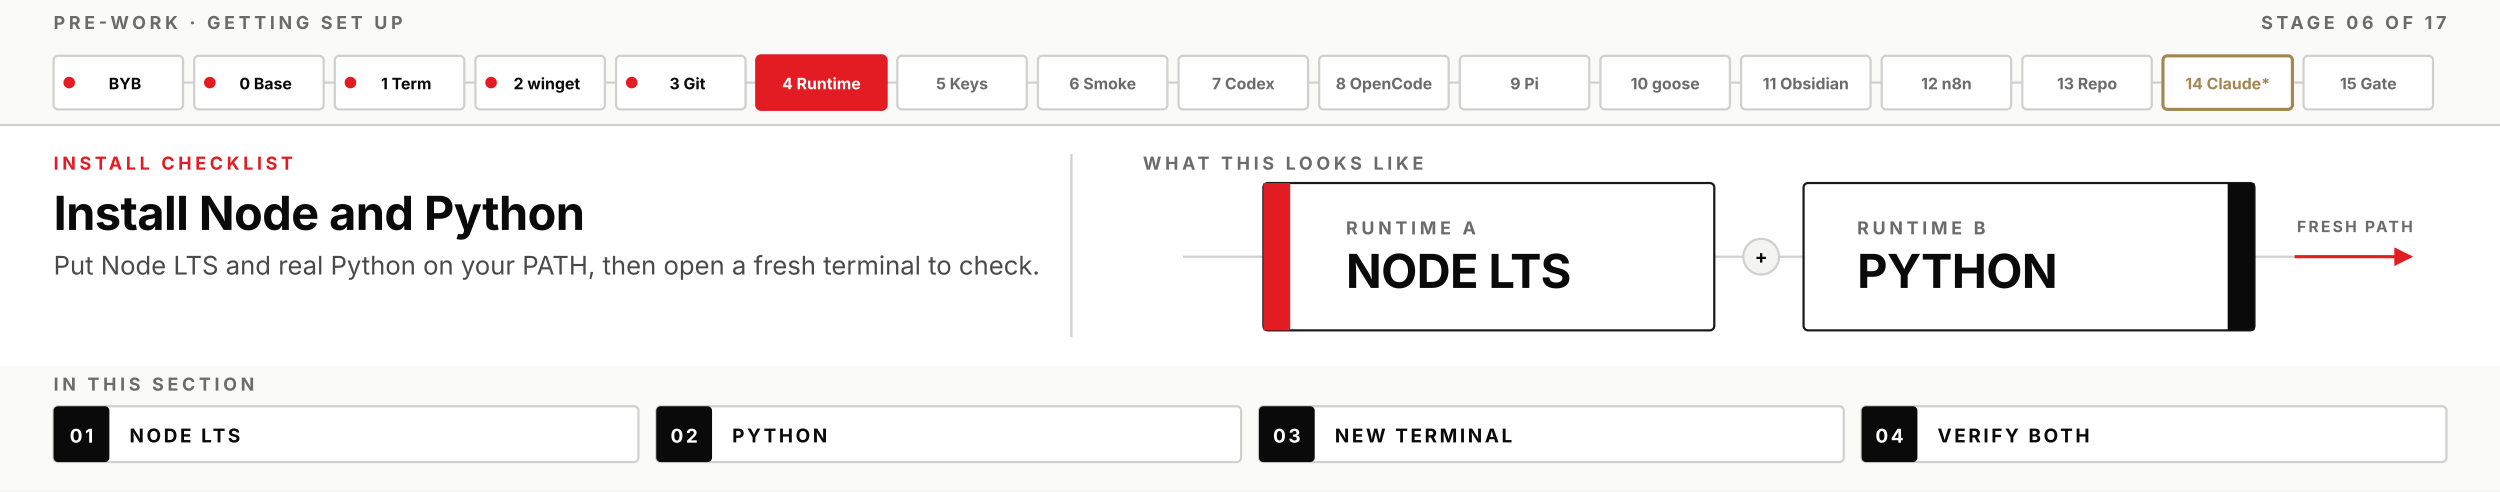
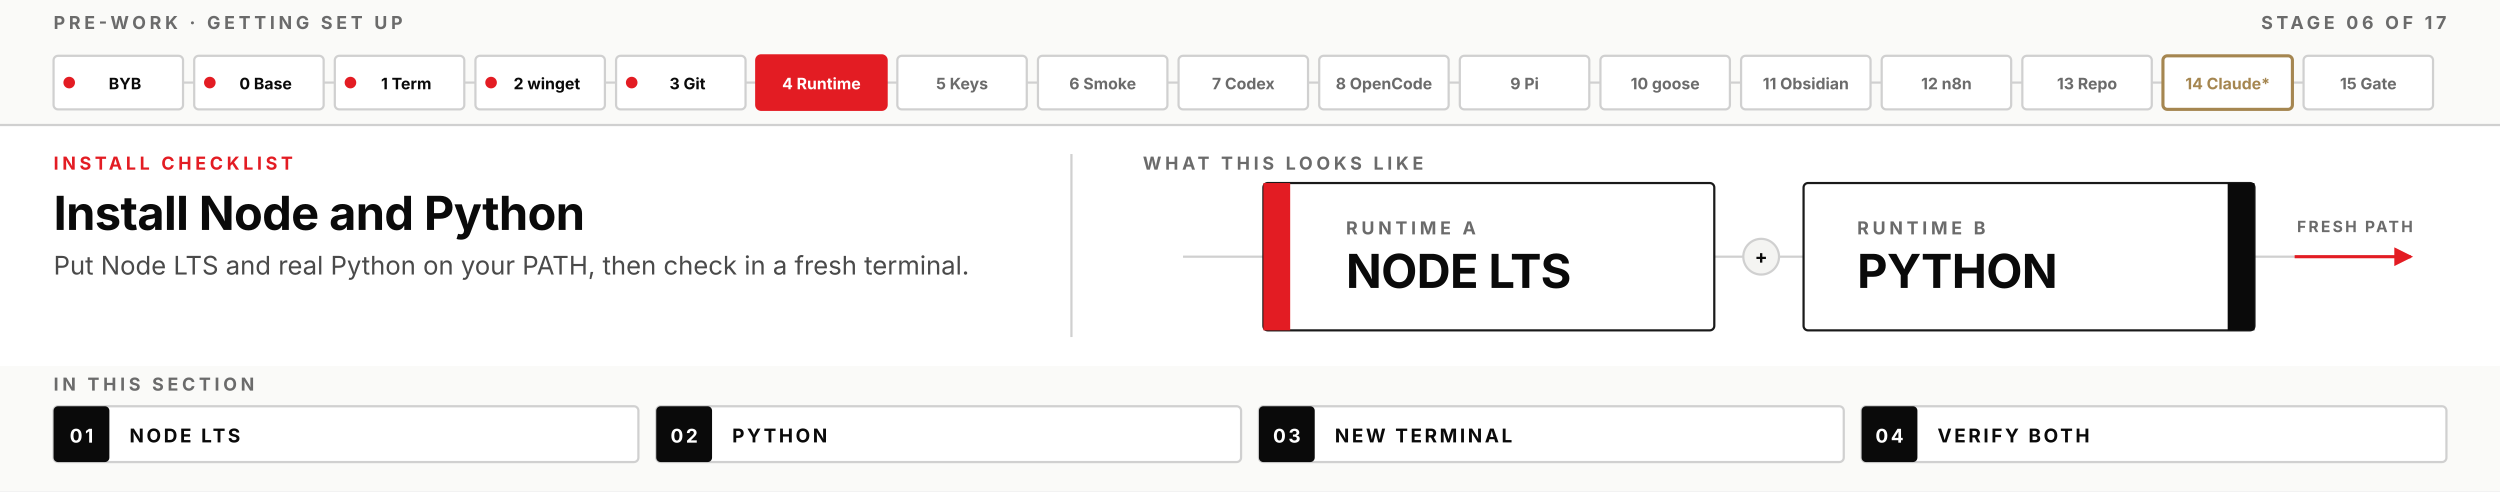
<svg xmlns="http://www.w3.org/2000/svg" viewBox="0 0 1120 220" role="img" aria-labelledby="title-install-pre-work-4-node-js-and-python">
  <defs>
    <marker id="arrow" viewBox="0 0 8 8" refX="7" refY="4" markerWidth="6" markerHeight="6" orient="auto-start-reverse">
      <path d="M0 0 8 4 0 8Z" fill="#0A0A0A" />
    </marker>
    <marker id="arrow-red" viewBox="0 0 8 8" refX="7" refY="4" markerWidth="6" markerHeight="6" orient="auto-start-reverse">
      <path d="M0 0 8 4 0 8Z" fill="#E31C23" />
    </marker>
    <style>
      text { font-family: system-ui, "Inter", "Helvetica Neue", Arial, sans-serif; fill: #0A0A0A; }
      .micro { font-size: 8px; font-weight: 650; letter-spacing: 1.65px; }
      .tiny { font-size: 7px; font-weight: 650; letter-spacing: 1px; }
      .railtext { font-size: 7.1px; font-weight: 650; }
      .title { font-size: 21px; font-weight: 680; letter-spacing: -0.25px; }
      .purpose { font-size: 11.5px; font-weight: 430; fill: #4A4A4A; }
      .caption { font-size: 8.5px; font-weight: 650; letter-spacing: 1.15px; }
      .body { font-size: 9.5px; font-weight: 520; }
      .muted { fill: #6B6B6B; }
      .white { fill: #FFFFFF; }
      .red { fill: #E31C23; }
      .gold { fill: #A58650; }
      .line { fill: none; stroke: #0A0A0A; stroke-width: 1.35; vector-effect: non-scaling-stroke; }
      .hair { fill: none; stroke: #D0D0D0; stroke-width: 1; vector-effect: non-scaling-stroke; }
      .redline { fill: none; stroke: #E31C23; stroke-width: 1.4; vector-effect: non-scaling-stroke; }
      .goldline { fill: none; stroke: #A58650; stroke-width: 1.35; vector-effect: non-scaling-stroke; }
      .dash { stroke-dasharray: 5 4; }
    </style>
  </defs>
  <rect width="1120" height="220" fill="#FFFFFF" />
  <rect x="0" y="0" width="1120" height="56" fill="#FAFAF8" />
  <text x="24" y="13" class="micro muted">PRE-WORK · GETTING SET UP</text>
  <text x="1096" y="13" class="micro muted" text-anchor="end">STAGE 06 OF 17</text>
  <path d="M53 37H1061" class="hair" />
  <rect x="24" y="25" width="58" height="24" rx="2" fill="#FFFFFF" stroke="#D0D0D0" stroke-width="1" />
  <circle cx="31" cy="37" r="2.6" fill="#E31C23" />
  <text x="56" y="40" class="railtext" text-anchor="middle">BYB</text>
  <rect x="87" y="25" width="58" height="24" rx="2" fill="#FFFFFF" stroke="#D0D0D0" stroke-width="1" />
  <circle cx="94" cy="37" r="2.6" fill="#E31C23" />
  <text x="119" y="40" class="railtext" text-anchor="middle">0 Base</text>
  <rect x="150" y="25" width="58" height="24" rx="2" fill="#FFFFFF" stroke="#D0D0D0" stroke-width="1" />
  <circle cx="157" cy="37" r="2.6" fill="#E31C23" />
  <text x="182" y="40" class="railtext" text-anchor="middle">1 Term</text>
  <rect x="213" y="25" width="58" height="24" rx="2" fill="#FFFFFF" stroke="#D0D0D0" stroke-width="1" />
  <circle cx="220" cy="37" r="2.6" fill="#E31C23" />
  <text x="245" y="40" class="railtext" text-anchor="middle">2 winget</text>
  <rect x="276" y="25" width="58" height="24" rx="2" fill="#FFFFFF" stroke="#D0D0D0" stroke-width="1" />
  <circle cx="283" cy="37" r="2.6" fill="#E31C23" />
  <text x="308" y="40" class="railtext" text-anchor="middle">3 Git</text>
  <rect x="339" y="25" width="58" height="24" rx="2" fill="#E31C23" stroke="#E31C23" stroke-width="1.4" />
  <text x="368" y="40" class="railtext white" text-anchor="middle">4 Runtime</text>
  <rect x="402" y="25" width="58" height="24" rx="2" fill="#FFFFFF" stroke="#D0D0D0" stroke-width="1" />
  <text x="431" y="40" class="railtext muted" text-anchor="middle">5 Keys</text>
  <rect x="465" y="25" width="58" height="24" rx="2" fill="#FFFFFF" stroke="#D0D0D0" stroke-width="1" />
  <text x="494" y="40" class="railtext muted" text-anchor="middle">6 Smoke</text>
  <rect x="528" y="25" width="58" height="24" rx="2" fill="#FFFFFF" stroke="#D0D0D0" stroke-width="1" />
  <text x="557" y="40" class="railtext muted" text-anchor="middle">7 Codex</text>
  <rect x="591" y="25" width="58" height="24" rx="2" fill="#FFFFFF" stroke="#D0D0D0" stroke-width="1" />
  <text x="620" y="40" class="railtext muted" text-anchor="middle">8 OpenCode</text>
  <rect x="654" y="25" width="58" height="24" rx="2" fill="#FFFFFF" stroke="#D0D0D0" stroke-width="1" />
  <text x="683" y="40" class="railtext muted" text-anchor="middle">9 Pi</text>
  <rect x="717" y="25" width="58" height="24" rx="2" fill="#FFFFFF" stroke="#D0D0D0" stroke-width="1" />
  <text x="746" y="40" class="railtext muted" text-anchor="middle">10 goose</text>
  <rect x="780" y="25" width="58" height="24" rx="2" fill="#FFFFFF" stroke="#D0D0D0" stroke-width="1" />
  <text x="809" y="40" class="railtext muted" text-anchor="middle">11 Obsidian</text>
  <rect x="843" y="25" width="58" height="24" rx="2" fill="#FFFFFF" stroke="#D0D0D0" stroke-width="1" />
  <text x="872" y="40" class="railtext muted" text-anchor="middle">12 n8n</text>
  <rect x="906" y="25" width="58" height="24" rx="2" fill="#FFFFFF" stroke="#D0D0D0" stroke-width="1" />
  <text x="935" y="40" class="railtext muted" text-anchor="middle">13 Repo</text>
  <rect x="969" y="25" width="58" height="24" rx="2" fill="#FFFFFF" stroke="#A58650" stroke-width="1.4" />
  <text x="998" y="40" class="railtext gold" text-anchor="middle">14 Claude*</text>
  <rect x="1032" y="25" width="58" height="24" rx="2" fill="#FFFFFF" stroke="#D0D0D0" stroke-width="1" />
  <text x="1061" y="40" class="railtext muted" text-anchor="middle">15 Gate</text>
  <path d="M0 56H1120" class="hair" />
  <text x="24" y="76" class="micro red">INSTALL CHECKLIST</text>
  <text x="24" y="103" class="title">Install Node and Python</text>
-   <text x="24" y="123" class="purpose">Put Node LTS and real Python on your PATH, then open a fresh terminal to check.</text>
+   <text x="24" y="123" class="purpose">Put Node LTS and real Python on your PATH, then check in a fresh terminal.</text>
  <path d="M480 69V151" class="hair" />
  <text x="512" y="76" class="micro muted">WHAT THIS LOOKS LIKE</text>
  <g aria-label="Node.js and Python runtime badges">
    <path d="M530 115H1072" class="hair" />
    <rect x="566" y="82" width="202" height="66" rx="2" fill="#FFFFFF" stroke="#1A1A1A" />
    <rect x="566" y="82" width="12" height="66" fill="#E31C23" />
    <text x="603" y="105" class="micro muted">RUNTIME A</text>
    <text x="603" y="129" class="title">NODE LTS</text>
    <rect x="808" y="82" width="202" height="66" rx="2" fill="#FFFFFF" stroke="#1A1A1A" />
    <rect x="998" y="82" width="12" height="66" fill="#0A0A0A" />
    <text x="832" y="105" class="micro muted">RUNTIME B</text>
    <text x="832" y="129" class="title">PYTHON</text>
    <circle cx="789" cy="115" r="8" fill="#F4F4F2" stroke="#D0D0D0" />
    <text x="789" y="118" class="caption" text-anchor="middle">+</text>
    <text x="1055" y="104" class="tiny muted" text-anchor="middle">FRESH PATH</text>
    <path d="M1028 115H1080" class="redline" marker-end="url(#arrow-red)" />
  </g>
  <rect x="0" y="164" width="1120" height="56" fill="#FAFAF8" />
  <text x="24" y="175" class="micro muted">IN THIS SECTION</text>
  <rect x="24.00" y="182" width="262.00" height="25" rx="2" fill="#FFFFFF" stroke="#D0D0D0" />
  <rect x="24.00" y="182" width="25" height="25" rx="2" fill="#0A0A0A" />
  <text x="36.50" y="198.3" class="caption white" text-anchor="middle">01</text>
  <text x="58.00" y="198.2" class="caption">NODE LTS</text>
  <rect x="294.00" y="182" width="262.00" height="25" rx="2" fill="#FFFFFF" stroke="#D0D0D0" />
  <rect x="294.00" y="182" width="25" height="25" rx="2" fill="#0A0A0A" />
  <text x="306.50" y="198.3" class="caption white" text-anchor="middle">02</text>
  <text x="328.00" y="198.2" class="caption">PYTHON</text>
  <rect x="564.00" y="182" width="262.00" height="25" rx="2" fill="#FFFFFF" stroke="#D0D0D0" />
  <rect x="564.00" y="182" width="25" height="25" rx="2" fill="#0A0A0A" />
  <text x="576.50" y="198.3" class="caption white" text-anchor="middle">03</text>
  <text x="598.00" y="198.2" class="caption">NEW TERMINAL</text>
  <rect x="834.00" y="182" width="262.00" height="25" rx="2" fill="#FFFFFF" stroke="#D0D0D0" />
  <rect x="834.00" y="182" width="25" height="25" rx="2" fill="#0A0A0A" />
  <text x="846.50" y="198.3" class="caption white" text-anchor="middle">04</text>
  <text x="868.00" y="198.2" class="caption">VERIFY BOTH</text>
</svg>
